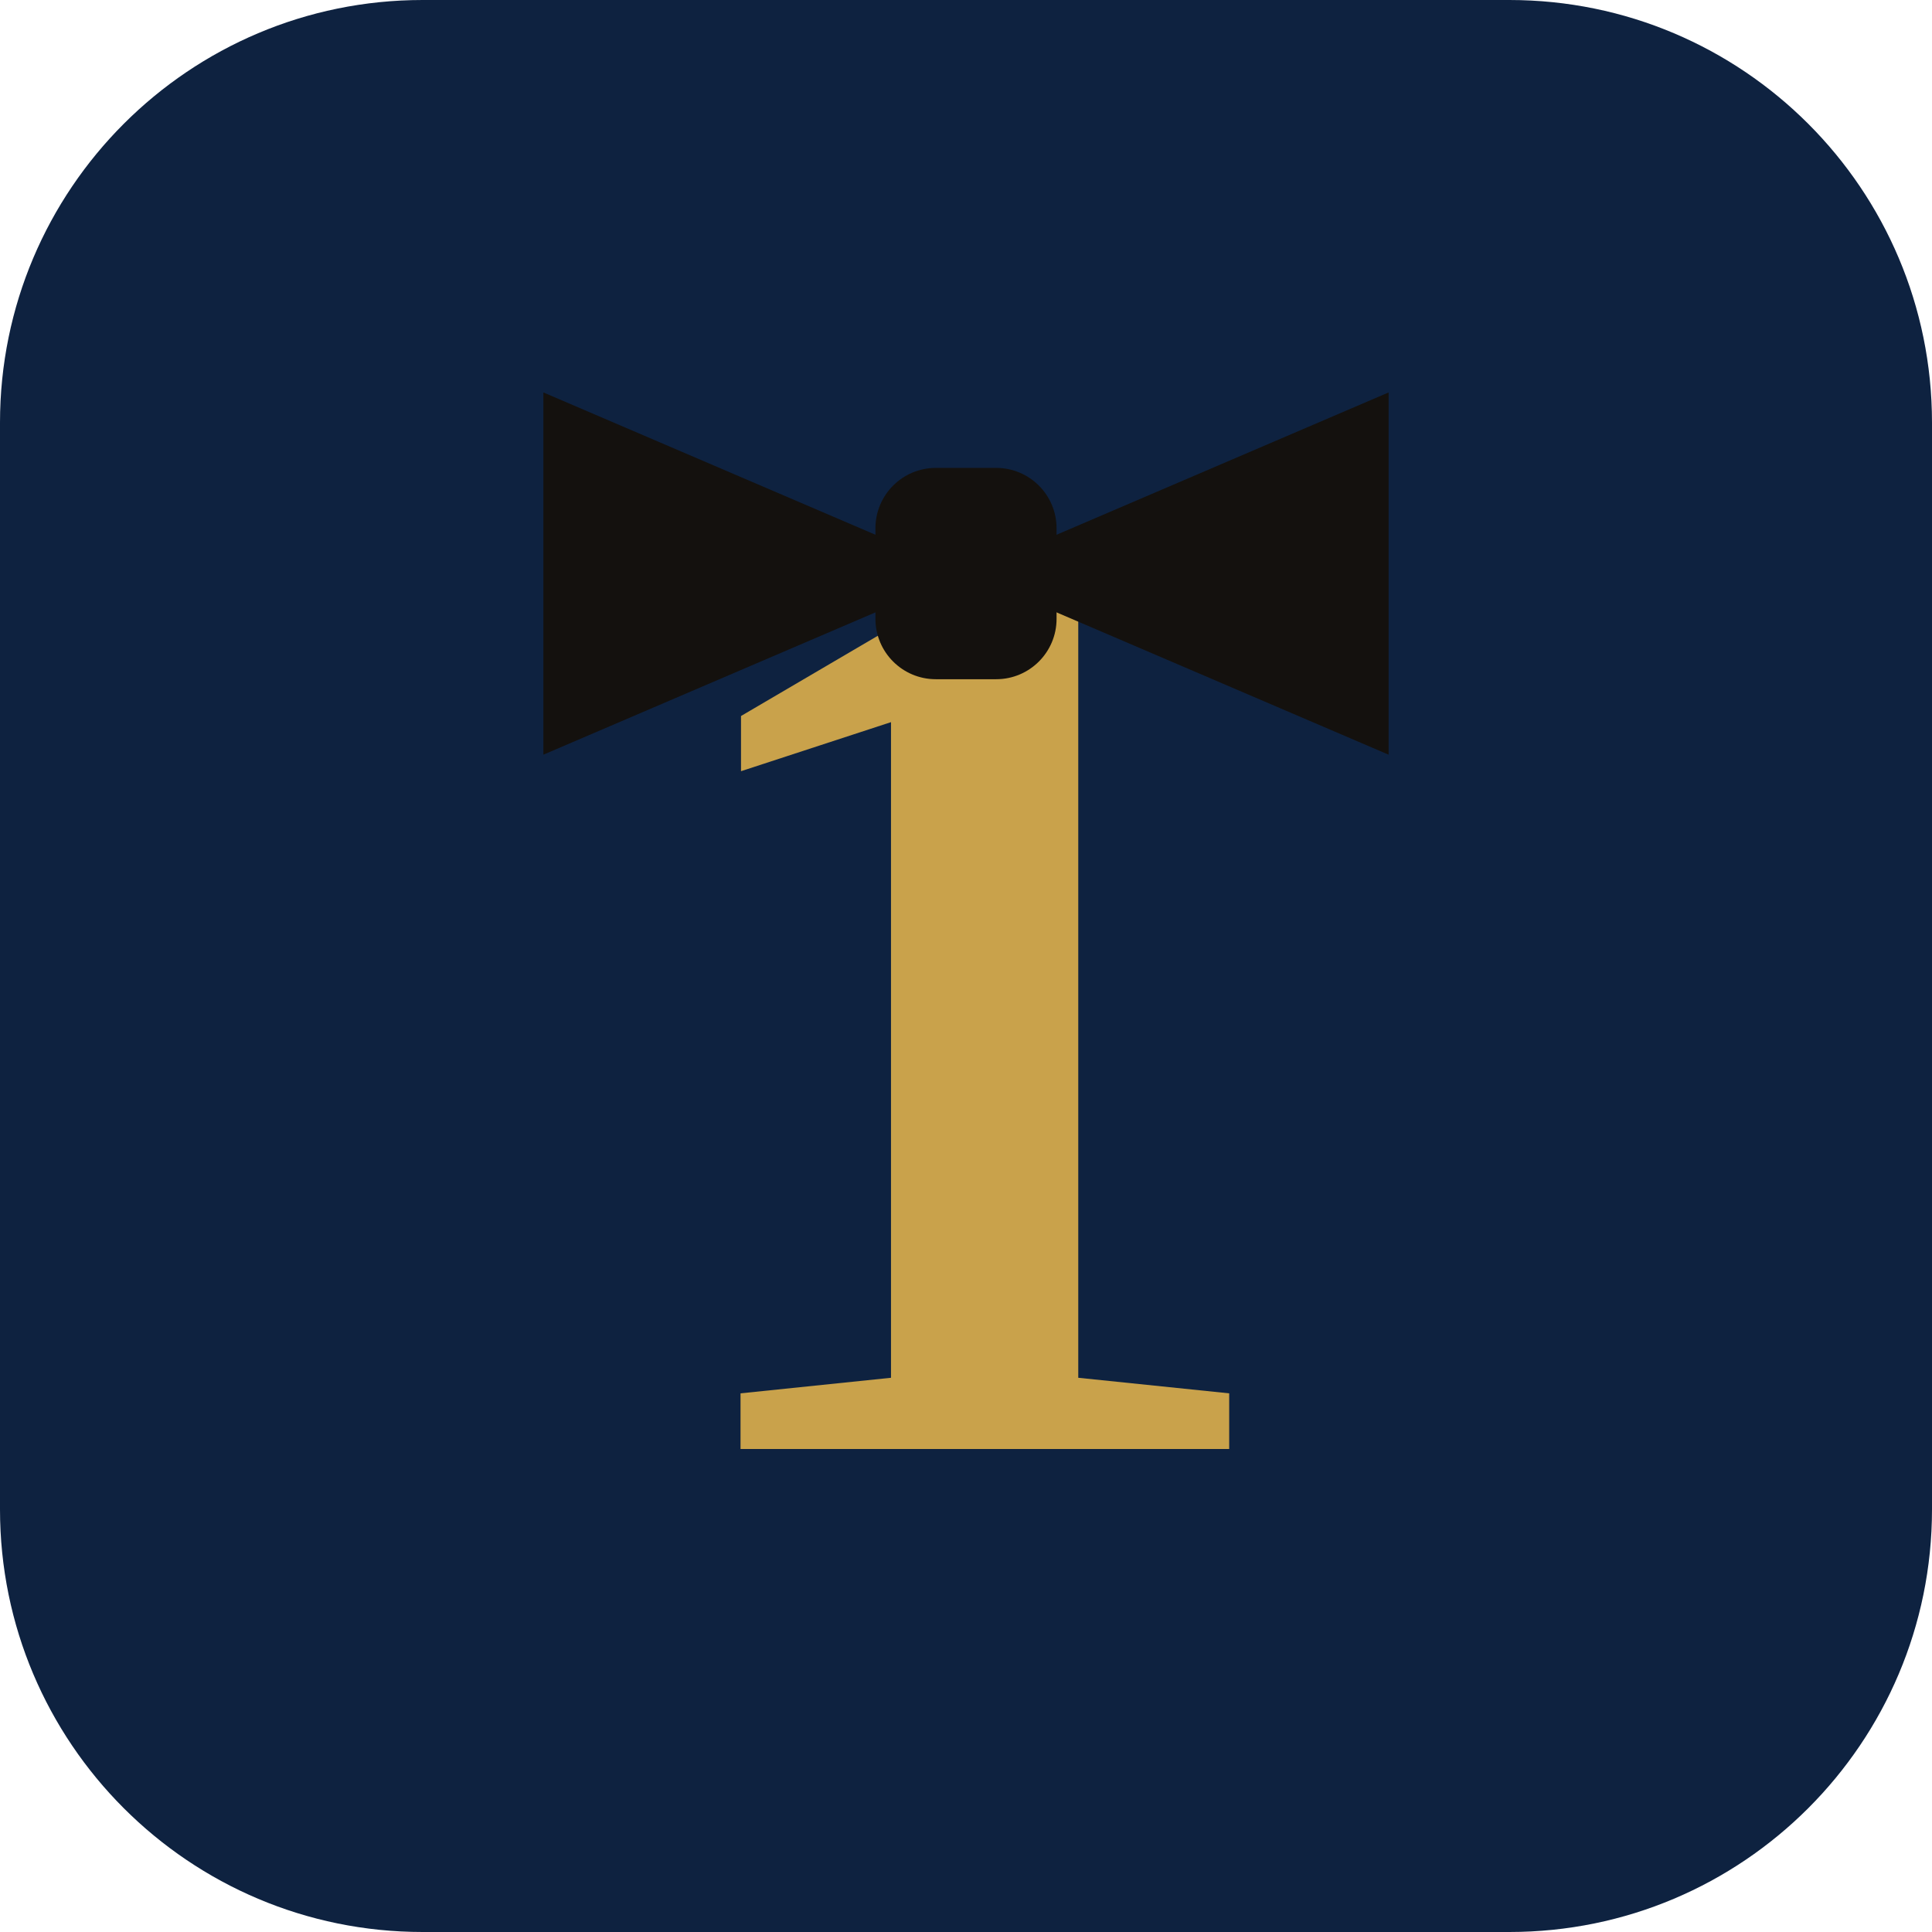
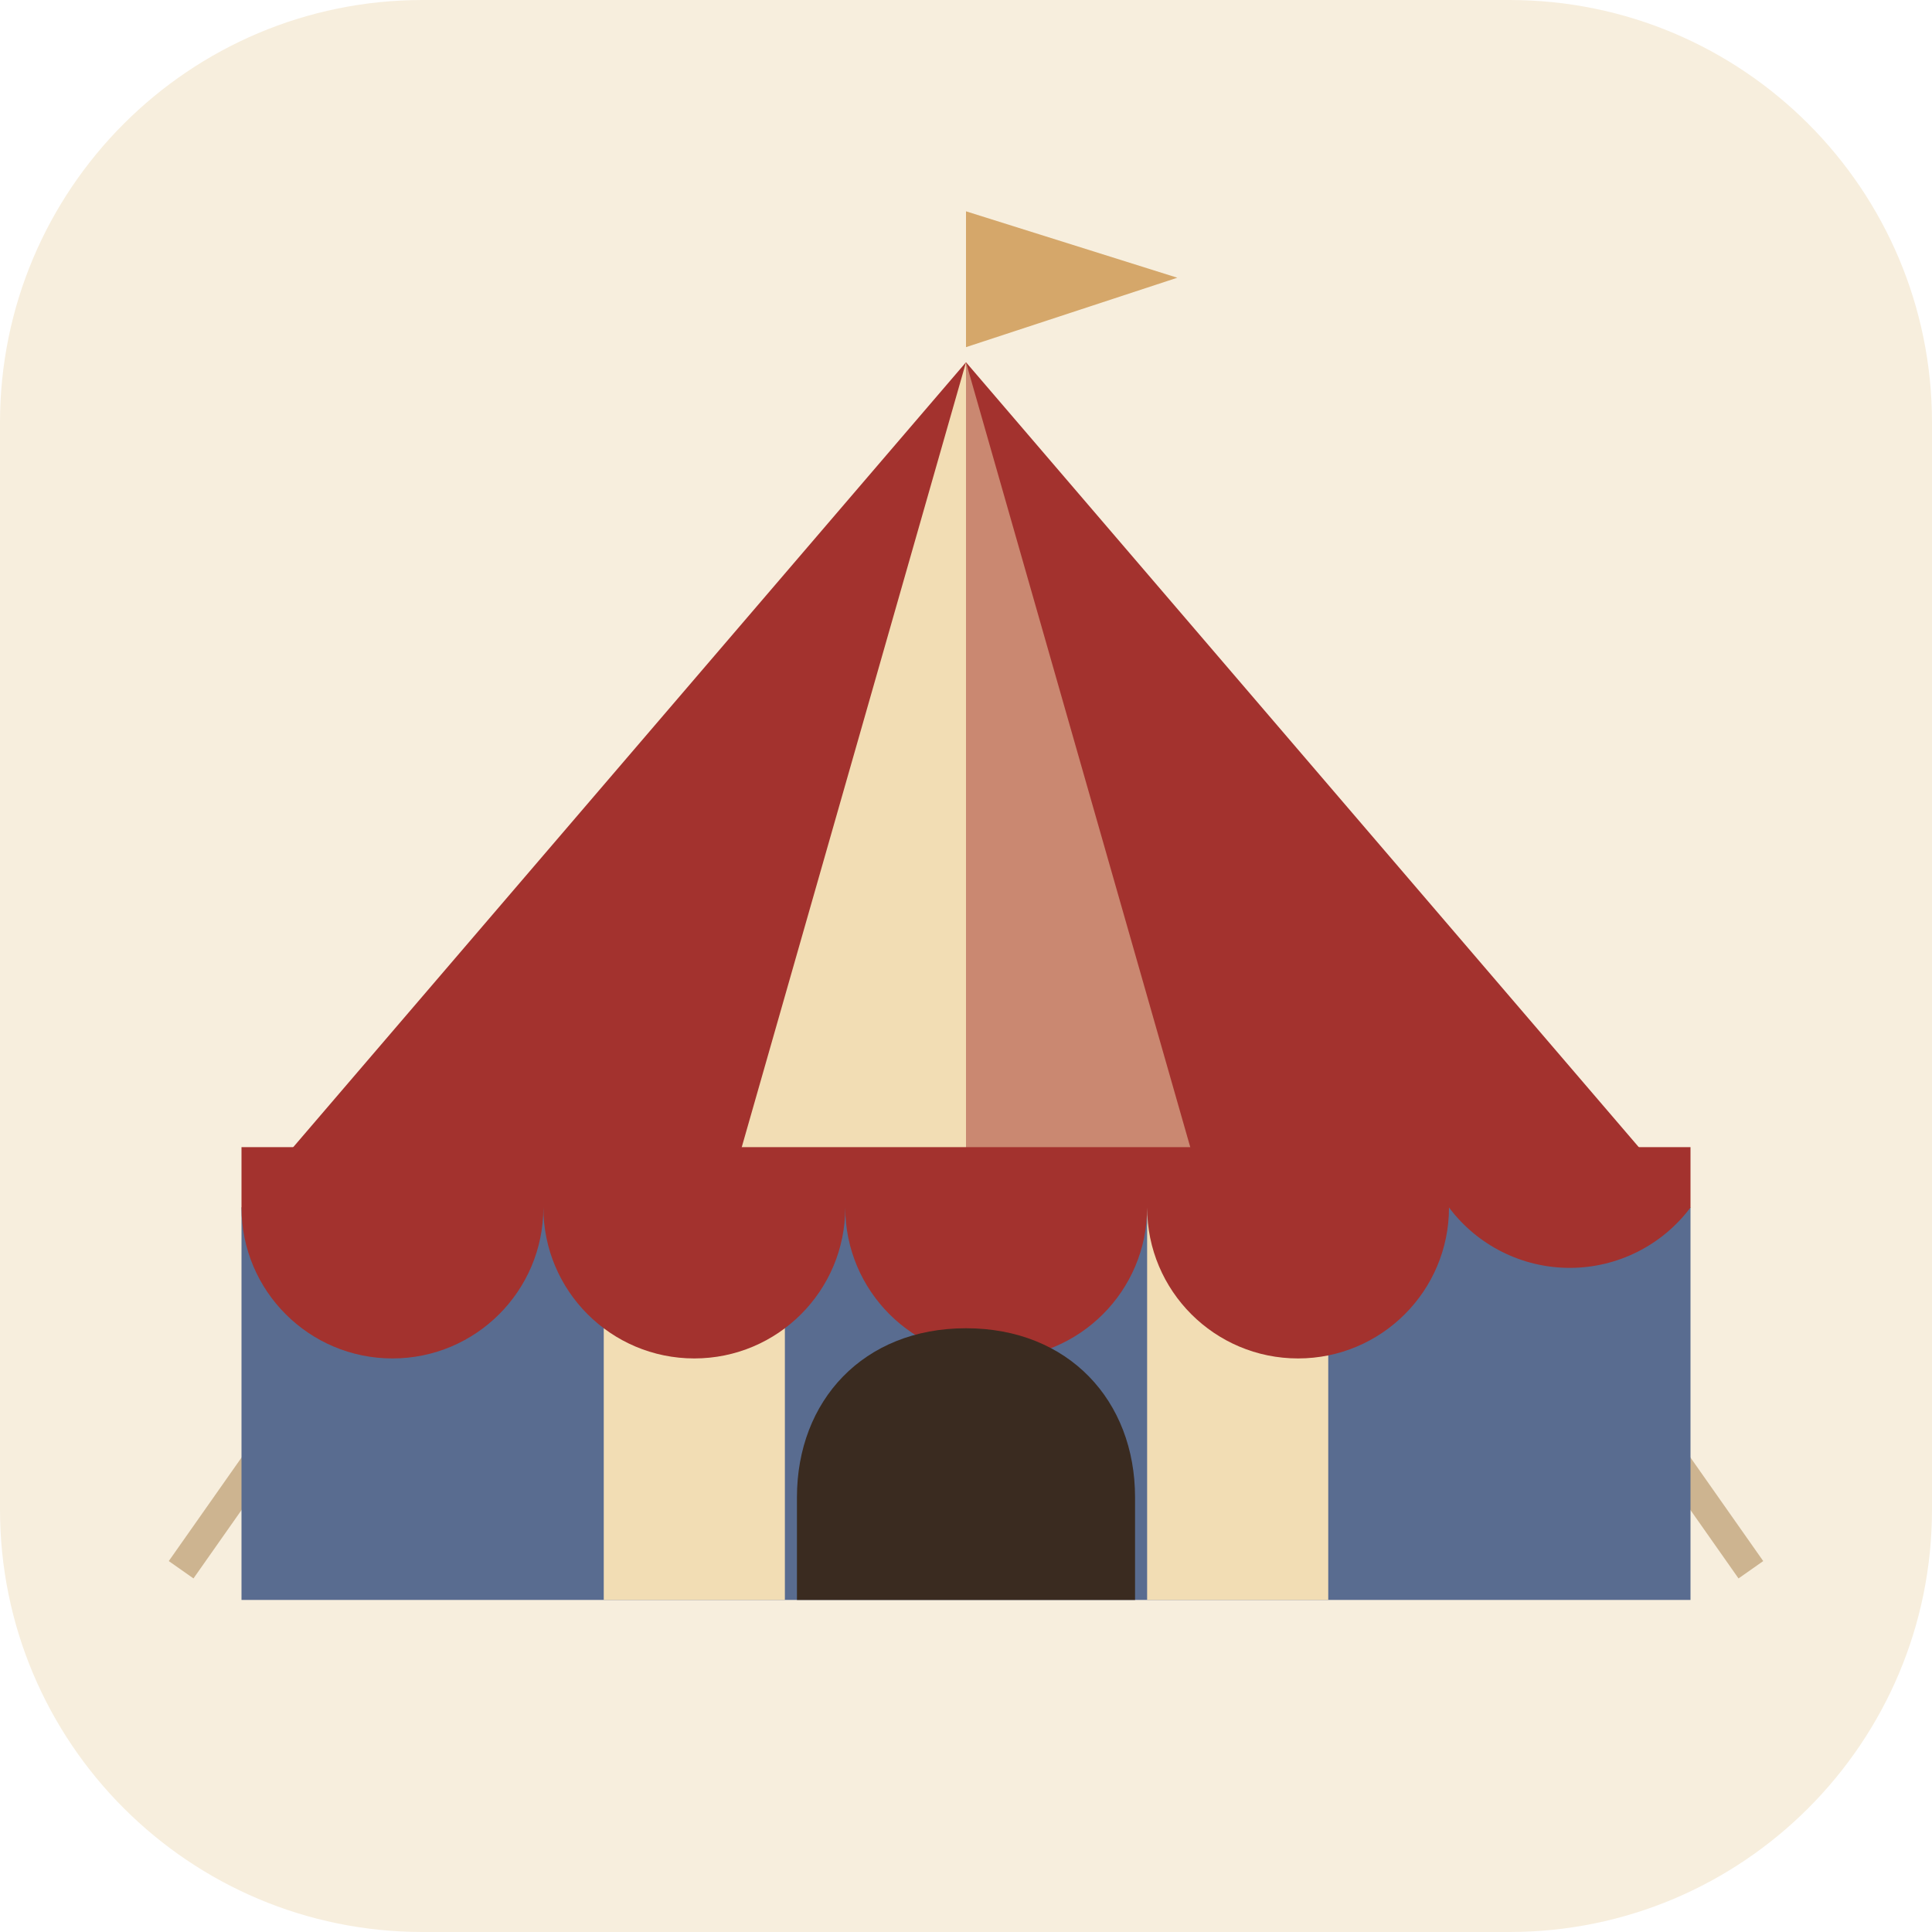
<svg xmlns="http://www.w3.org/2000/svg" viewBox="0 0 64 64">
-   <rect width="64" height="64" rx="14" fill="#0E2240" />
-   <text x="32" y="48" text-anchor="middle" font-family="Georgia, 'Times New Roman', serif" font-size="44" font-weight="700" fill="#C9A24B">1</text>
-   <path d="M32 19 18 13v12l14-6Z" fill="#14110E" />
-   <path d="M32 19 46 13v12l-14-6Z" fill="#14110E" />
-   <rect x="29" y="15.5" width="6" height="7" rx="2" fill="#14110E" />
+   <rect width="64" height="64" rx="14" fill="#F7EEDD" />
+   <path d="M32 15 6 52M32 15l26 37" stroke="#8F5C1C" stroke-width="1" opacity=".4" fill="none" />
+   <path d="M32 12 8 40h48L32 12Z" fill="#A3322E" />
+   <path d="M32 12 24 40h8V12Z" fill="#F2DDB4" />
+   <path d="M32 12v28h8l-8-28Z" fill="#F2DDB4" opacity=".5" />
+   <path d="M8 40h48v13H8z" fill="#596C90" />
+   <path d="M20 40h6v13h-6zM38 40h6v13h-6z" fill="#F2DDB4" />
+   <path d="M8 38h48v2a5 5 0 0 1-8 0 5 5 0 0 1-10 0 5 5 0 0 1-10 0 5 5 0 0 1-10 0 5 5 0 0 1-10 0v-2Z" fill="#A3322E" />
+   <path d="M32 44c-3.4 0-5.6 2.4-5.6 5.6V53h11.2v-3.4C37.6 46.4 35.4 44 32 44Z" fill="#3A2B20" />
+   <path d="M32 12V7l7 2.2-7 2.3Z" fill="#D5A76A" />
</svg>
